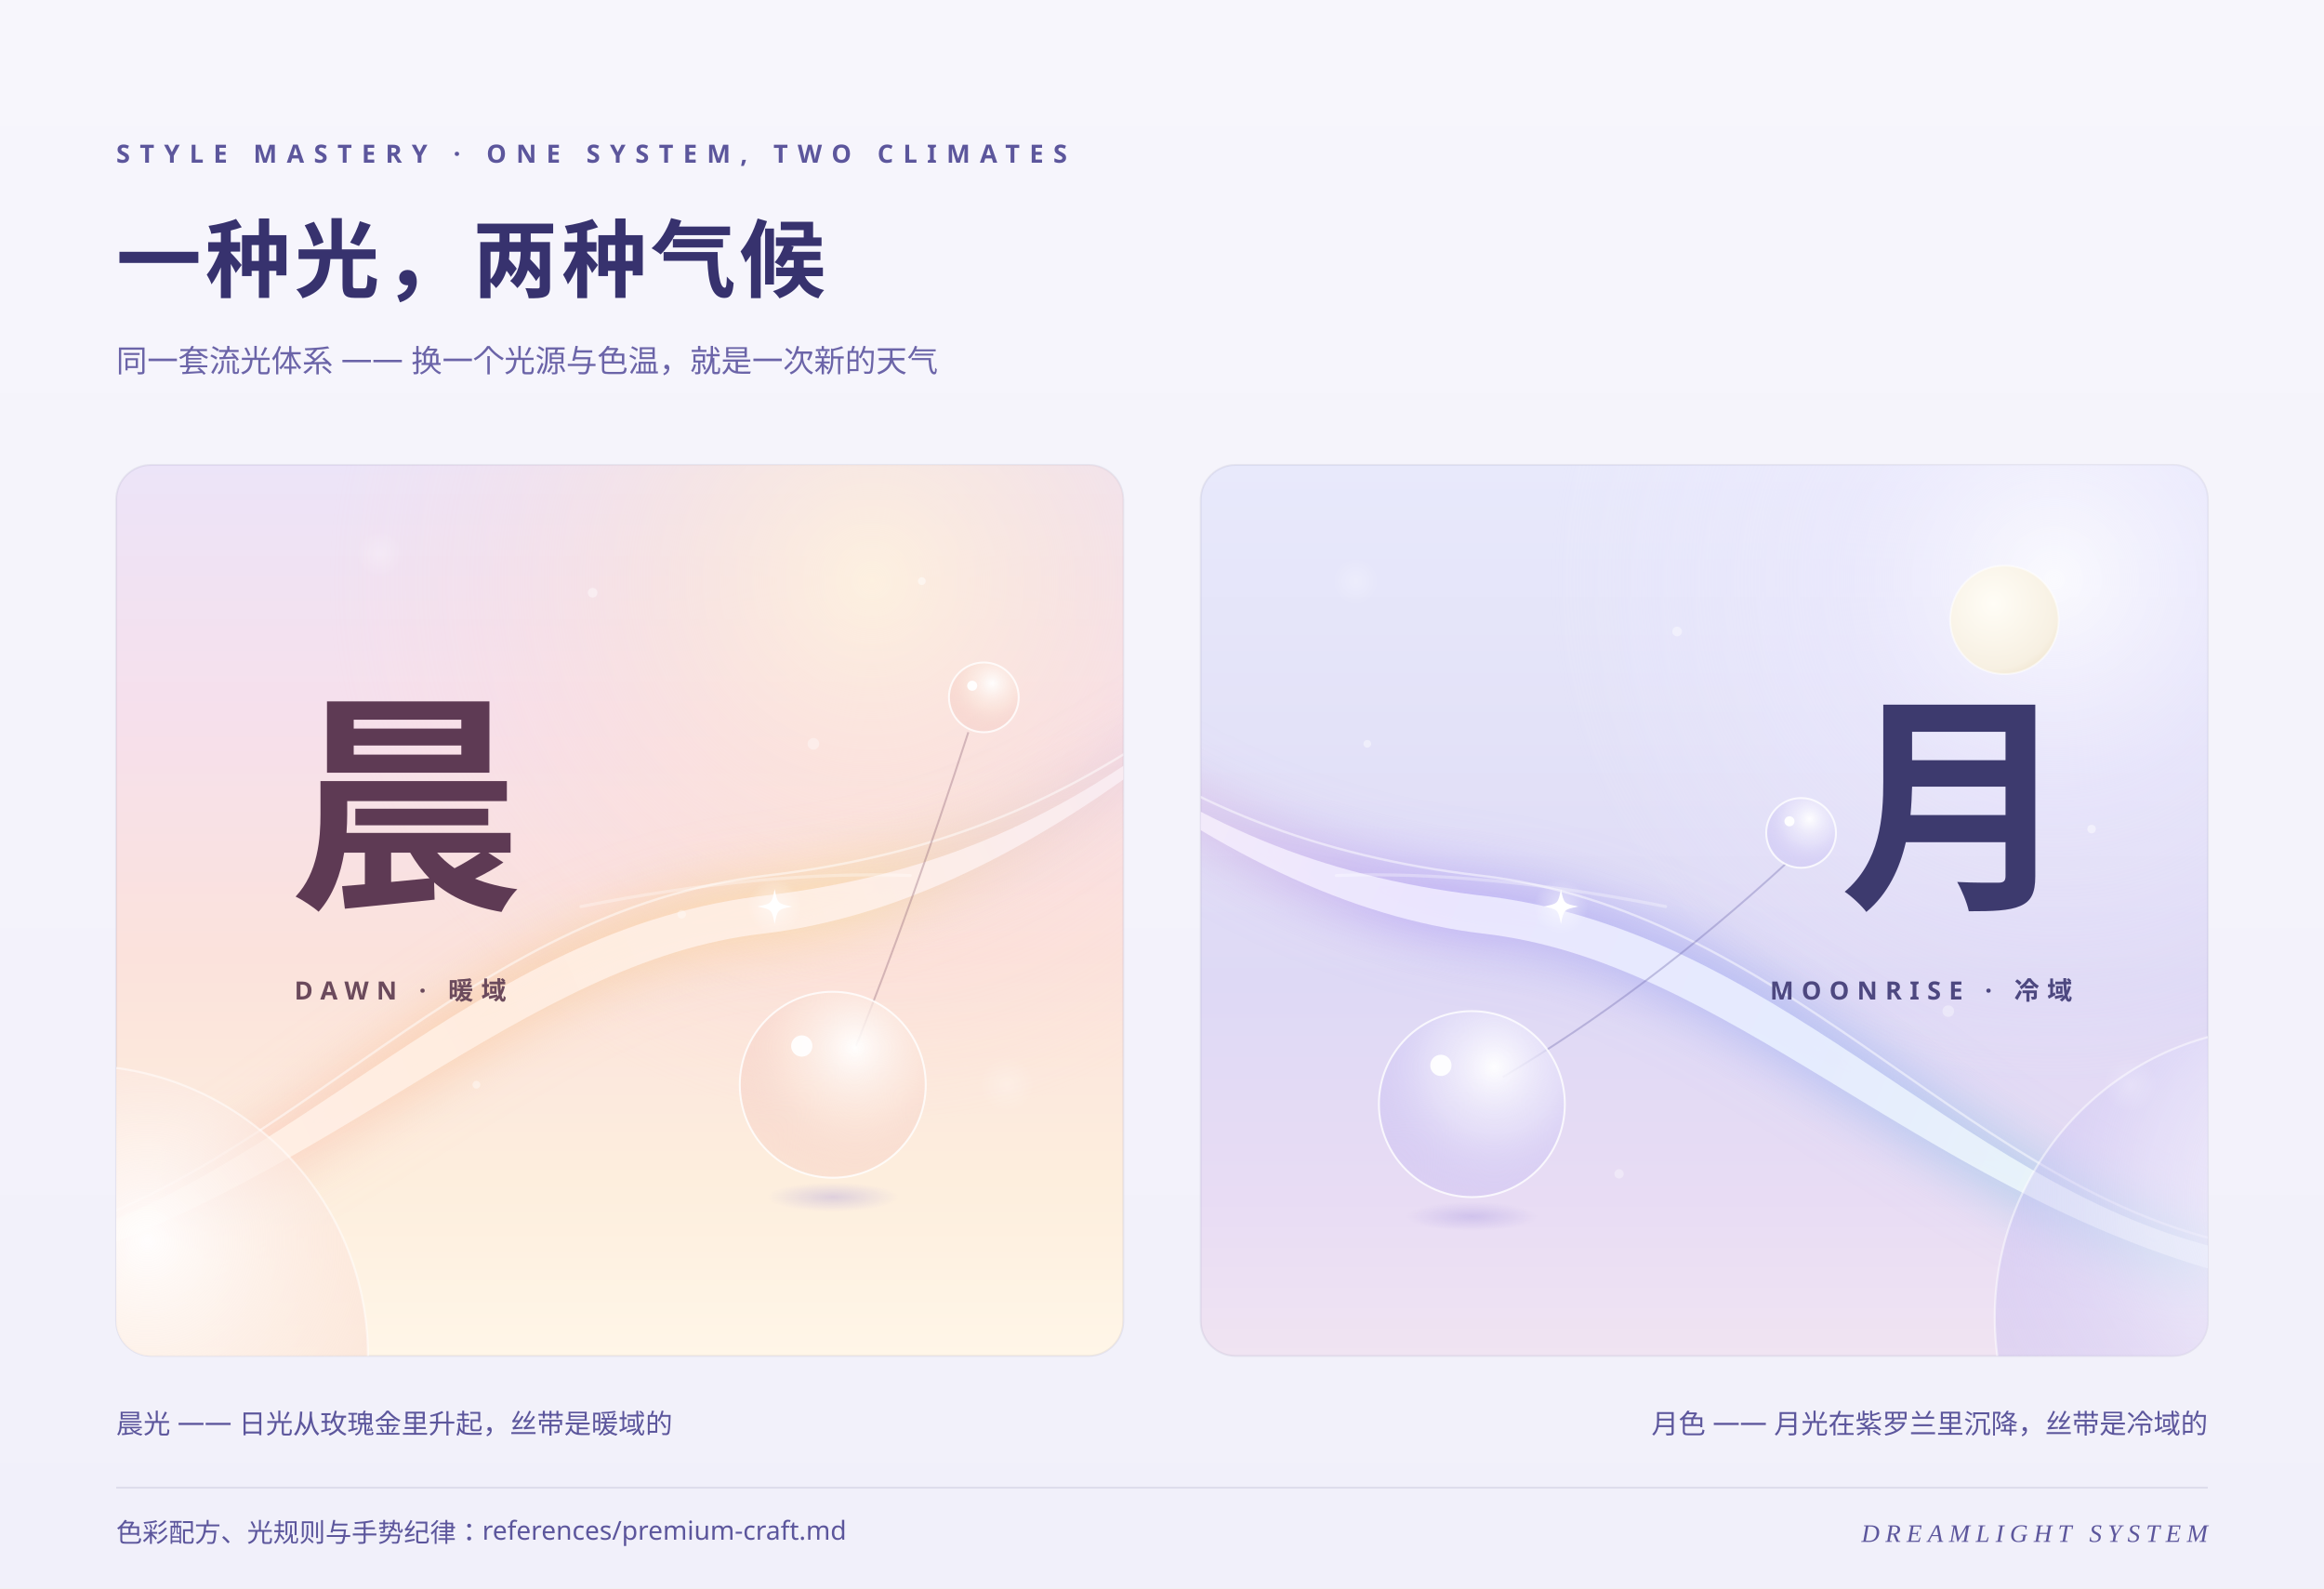
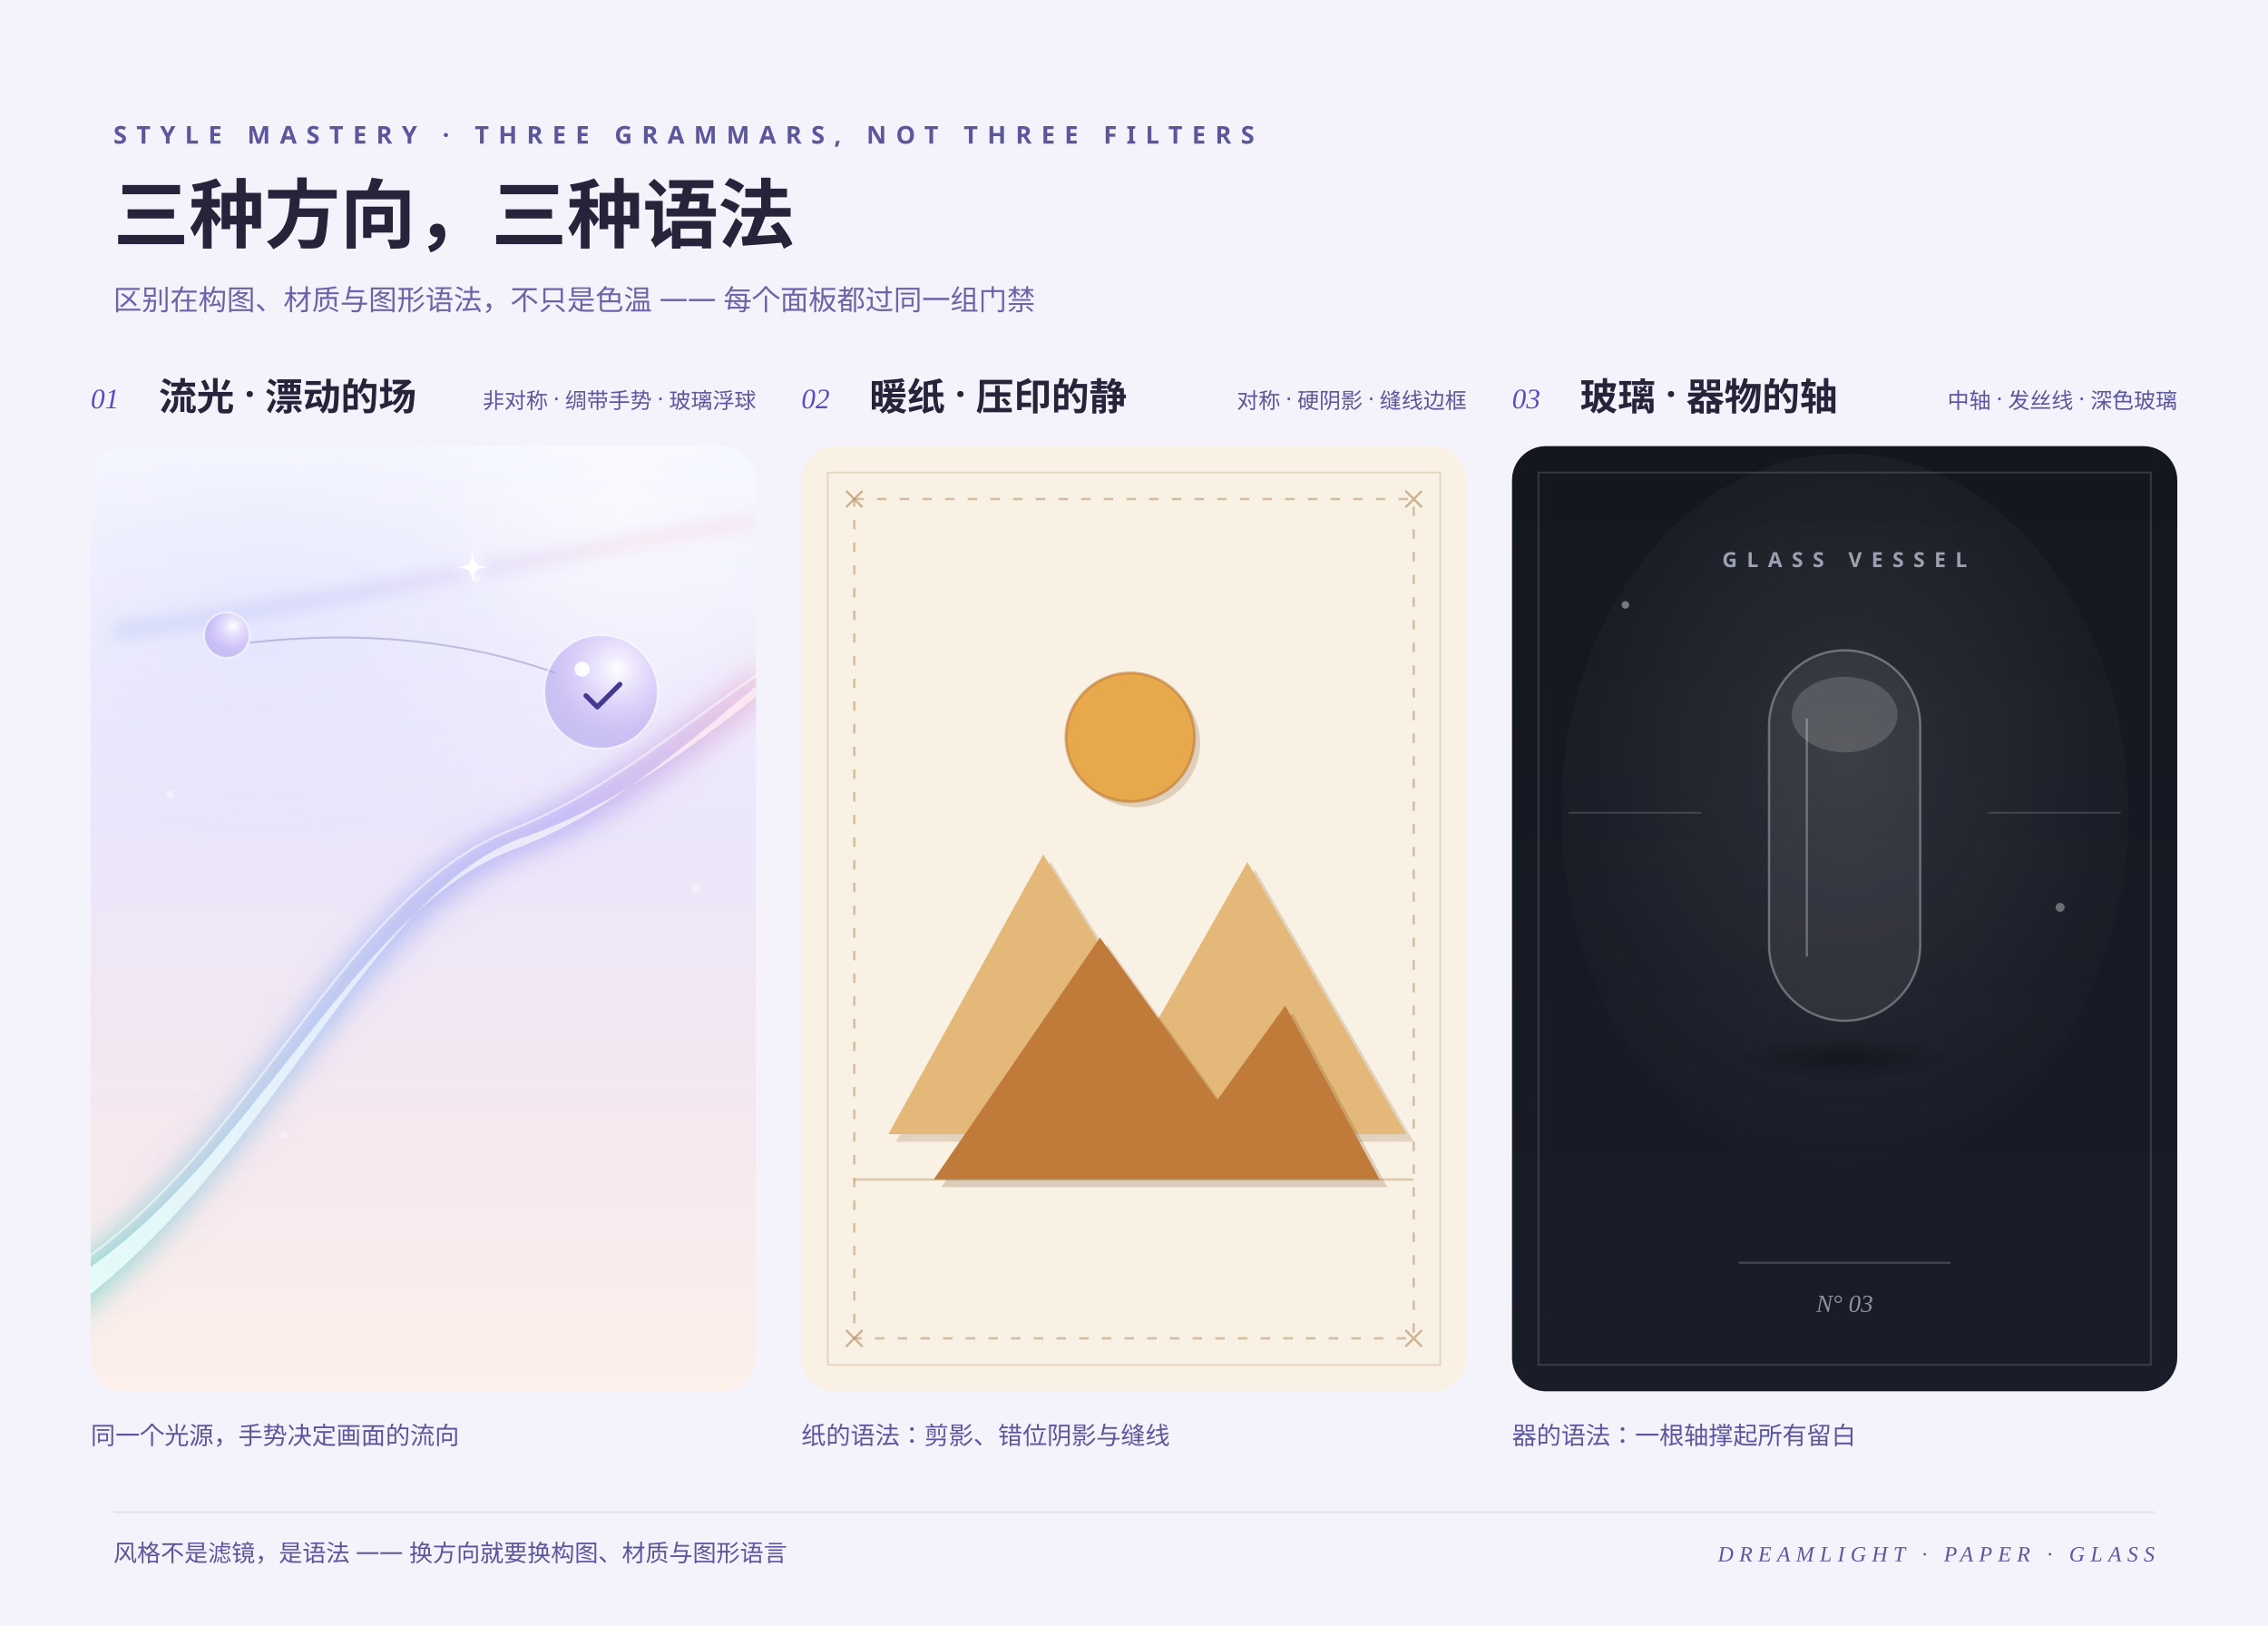
- <svg xmlns="http://www.w3.org/2000/svg" viewBox="0 0 1200 820" width="1200" height="820" role="img" aria-labelledby="sgT sgD">
+ <svg xmlns="http://www.w3.org/2000/svg" viewBox="0 0 1200 860" width="1200" height="860" role="img" aria-labelledby="sgT sgD">
  <defs>
-     <linearGradient id="sgGround" x1="0" y1="0" x2="0" y2="1">
-       <stop offset="0" stop-color="#f7f6fc" />
-       <stop offset="1" stop-color="#f1f0fa" />
+     <linearGradient id="p1Base" x1="0" y1="0" x2="0" y2="1">
+       <stop offset="0" stop-color="#f5f7ff" />
+       <stop offset="0.4" stop-color="#ece6fb" />
+       <stop offset="0.75" stop-color="#f6e8ee" />
+       <stop offset="1" stop-color="#fdf0ea" />
    </linearGradient>
-     <linearGradient id="sgDawnBase" x1="0" y1="0" x2="0" y2="1">
-       <stop offset="0" stop-color="#ece4f8" />
-       <stop offset="0.28" stop-color="#f6e0ec" />
-       <stop offset="0.55" stop-color="#fbe2dc" />
-       <stop offset="0.8" stop-color="#fdeedd" />
-       <stop offset="1" stop-color="#fff6e8" />
+     <linearGradient id="p1Ribbon" gradientUnits="userSpaceOnUse" x1="30" y1="676" x2="408" y2="352">
+       <stop offset="0" stop-color="#49cdbd" />
+       <stop offset="0.4" stop-color="#5d95ee" />
+       <stop offset="0.75" stop-color="#8f77ec" />
+       <stop offset="1" stop-color="#ee92b6" />
    </linearGradient>
-     <radialGradient id="sgDawnBloom" cx="0.5" cy="0.5" r="0.5">
-       <stop offset="0" stop-color="#fff3dd" stop-opacity="0.85" />
-       <stop offset="0.4" stop-color="#ffe4cf" stop-opacity="0.4" />
-       <stop offset="0.72" stop-color="#ffd9d0" stop-opacity="0.15" />
-       <stop offset="1" stop-color="#ffd9d0" stop-opacity="0" />
+     <linearGradient id="p1Core" gradientUnits="userSpaceOnUse" x1="30" y1="676" x2="408" y2="352">
+       <stop offset="0" stop-color="#eafffb" />
+       <stop offset="0.5" stop-color="#e7efff" />
+       <stop offset="1" stop-color="#ffeaf2" />
+     </linearGradient>
+     <radialGradient id="p1Orb" cx="0.64" cy="0.3" r="0.8">
+       <stop offset="0" stop-color="#ffffff" stop-opacity="0.98" />
+       <stop offset="0.5" stop-color="#cfc0f8" stop-opacity="0.72" />
+       <stop offset="1" stop-color="#8a76e0" stop-opacity="0.34" />
    </radialGradient>
-     <linearGradient id="sgRibbonWarm" gradientUnits="userSpaceOnUse" x1="16" y1="640" x2="612" y2="368">
-       <stop offset="0" stop-color="#f6a9c4" />
-       <stop offset="0.35" stop-color="#f8bd8f" />
-       <stop offset="0.7" stop-color="#f5d78e" />
-       <stop offset="1" stop-color="#c9b2ee" />
-     </linearGradient>
-     <linearGradient id="sgMoonBase" x1="0" y1="0" x2="0" y2="1">
-       <stop offset="0" stop-color="#e8e9fb" />
-       <stop offset="0.3" stop-color="#e3e2f8" />
-       <stop offset="0.58" stop-color="#ded9f5" />
-       <stop offset="0.82" stop-color="#e8dcf4" />
-       <stop offset="1" stop-color="#f0e4f2" />
-     </linearGradient>
-     <radialGradient id="sgMoonBloom" cx="0.5" cy="0.5" r="0.5">
-       <stop offset="0" stop-color="#ffffff" stop-opacity="0.8" />
-       <stop offset="0.42" stop-color="#f0ecff" stop-opacity="0.35" />
-       <stop offset="1" stop-color="#f0ecff" stop-opacity="0" />
-     </radialGradient>
-     <radialGradient id="sgMoonDisc" cx="0.4" cy="0.35" r="0.75">
-       <stop offset="0" stop-color="#fffdf6" />
-       <stop offset="0.8" stop-color="#f7f0e2" />
-       <stop offset="1" stop-color="#eee2cc" />
-     </radialGradient>
-     <linearGradient id="sgRibbonCool" gradientUnits="userSpaceOnUse" x1="1180" y1="640" x2="548" y2="368">
-       <stop offset="0" stop-color="#6ee3d4" />
-       <stop offset="0.35" stop-color="#86a8f0" />
-       <stop offset="0.7" stop-color="#a58cf2" />
-       <stop offset="1" stop-color="#e8a8c8" />
-     </linearGradient>
-     <linearGradient id="sgSheen" x1="0" y1="0" x2="1" y2="0">
-       <stop offset="0" stop-color="#ffffff" stop-opacity="0" />
-       <stop offset="0.3" stop-color="#ffffff" stop-opacity="0.95" />
-       <stop offset="0.72" stop-color="#ffffff" stop-opacity="0.9" />
-       <stop offset="1" stop-color="#ffffff" stop-opacity="0" />
-     </linearGradient>
-     <linearGradient id="sgCoreWarm" gradientUnits="userSpaceOnUse" x1="16" y1="640" x2="612" y2="368">
-       <stop offset="0" stop-color="#fff4ea" />
-       <stop offset="0.4" stop-color="#ffeee2" />
-       <stop offset="0.7" stop-color="#fff0e8" />
-       <stop offset="1" stop-color="#f8ecf6" />
-     </linearGradient>
-     <linearGradient id="sgCoreCool" gradientUnits="userSpaceOnUse" x1="1180" y1="640" x2="548" y2="368">
-       <stop offset="0" stop-color="#eefcf8" />
-       <stop offset="0.4" stop-color="#e9efff" />
-       <stop offset="0.7" stop-color="#eeeaff" />
-       <stop offset="1" stop-color="#fbeffa" />
-     </linearGradient>
-     <radialGradient id="sgOrbWarm" cx="0.62" cy="0.3" r="0.8">
-       <stop offset="0" stop-color="#ffffff" stop-opacity="0.95" />
-       <stop offset="0.45" stop-color="#fbe4da" stop-opacity="0.6" />
-       <stop offset="1" stop-color="#edb0a8" stop-opacity="0.16" />
-     </radialGradient>
-     <radialGradient id="sgOrbCool" cx="0.62" cy="0.3" r="0.8">
-       <stop offset="0" stop-color="#ffffff" stop-opacity="0.96" />
-       <stop offset="0.45" stop-color="#e4e0fa" stop-opacity="0.6" />
-       <stop offset="1" stop-color="#ab9dee" stop-opacity="0.18" />
-     </radialGradient>
-     <radialGradient id="sgOrbShadow" cx="0.5" cy="0.5" r="0.5">
-       <stop offset="0" stop-color="#8f7fd8" stop-opacity="0.28" />
-       <stop offset="1" stop-color="#8f7fd8" stop-opacity="0" />
-     </radialGradient>
-     <radialGradient id="sgSparkGlow" cx="0.5" cy="0.5" r="0.5">
-       <stop offset="0" stop-color="#ffffff" stop-opacity="0.5" />
+     <radialGradient id="p1Bloom" cx="0.5" cy="0.5" r="0.5">
+       <stop offset="0" stop-color="#ffffff" stop-opacity="0.4" />
      <stop offset="1" stop-color="#ffffff" stop-opacity="0" />
    </radialGradient>
-     <filter id="sgBlurA" x="-30%" y="-220%" width="160%" height="540%">
-       <feGaussianBlur stdDeviation="14" />
+     <radialGradient id="p1Drift" cx="0.5" cy="0.5" r="0.5">
+       <stop offset="0" stop-color="#cdd4ff" stop-opacity="0.3" />
+       <stop offset="1" stop-color="#cdd4ff" stop-opacity="0" />
+     </radialGradient>
+     <filter id="p1Blur8" x="-30%" y="-120%" width="160%" height="340%">
+       <feGaussianBlur stdDeviation="8" />
    </filter>
-     <filter id="sgBlurB" x="-30%" y="-220%" width="160%" height="540%">
-       <feGaussianBlur stdDeviation="14" />
+     <filter id="p1Blur4" x="-30%" y="-200%" width="160%" height="500%">
+       <feGaussianBlur stdDeviation="4" />
    </filter>
+     <linearGradient id="p3Base" x1="0" y1="0" x2="0" y2="1">
+       <stop offset="0" stop-color="#14171f" />
+       <stop offset="1" stop-color="#191d29" />
+     </linearGradient>
+     <radialGradient id="p3Glow" cx="0.5" cy="0.42" r="0.6">
+       <stop offset="0" stop-color="#ffffff" stop-opacity="0.1" />
+       <stop offset="1" stop-color="#ffffff" stop-opacity="0" />
+     </radialGradient>
+     <radialGradient id="p3Shadow" cx="0.5" cy="0.5" r="0.5">
+       <stop offset="0" stop-color="#06070b" stop-opacity="0.4" />
+       <stop offset="1" stop-color="#06070b" stop-opacity="0" />
+     </radialGradient>
    <clipPath id="sgClipA">
-       <rect x="60" y="240" width="520" height="460" rx="18" />
+       <rect x="48" y="236" width="352" height="500" rx="18" />
    </clipPath>
    <clipPath id="sgClipB">
-       <rect x="620" y="240" width="520" height="460" rx="18" />
+       <rect x="424" y="236" width="352" height="500" rx="18" />
+     </clipPath>
+     <clipPath id="sgClipC">
+       <rect x="800" y="236" width="352" height="500" rx="18" />
    </clipPath>
  </defs>
-   <rect width="1200" height="820" fill="url(#sgGround)" />
-   <text x="60" y="84" font-family="PingFang SC, Microsoft YaHei, Noto Sans SC, sans-serif" font-size="13" font-weight="600" fill="#5c569c" letter-spacing="5">STYLE MASTERY · ONE SYSTEM, TWO CLIMATES</text>
-   <text x="60" y="150" font-family="Songti SC, STSong, SimSun, Noto Serif SC, serif" font-size="44" font-weight="700" fill="#37326e" letter-spacing="2">一种光，两种气候</text>
-   <text x="60" y="192" font-family="PingFang SC, Microsoft YaHei, Noto Sans SC, sans-serif" font-size="16" fill="#6b64a8">同一套流光体系 —— 换一个光源与色温，就是一次新的天气</text>
-   <g data-style-id="dawn" data-mood="warm">
-     <rect x="60" y="240" width="520" height="460" rx="18" fill="url(#sgDawnBase)" stroke="#37326e" stroke-opacity="0.08" stroke-width="1" />
+   <rect width="1200" height="860" fill="#f4f3fb" />
+   <text x="60" y="76" font-family="PingFang SC, Microsoft YaHei, Noto Sans SC, sans-serif" font-size="13" font-weight="600" fill="#5c569c" letter-spacing="5">STYLE MASTERY · THREE GRAMMARS, NOT THREE FILTERS</text>
+   <text x="60" y="128" font-family="Songti SC, STSong, SimSun, Noto Serif SC, serif" font-size="40" font-weight="700" fill="#26243a">三种方向，三种语法</text>
+   <text x="60" y="164" font-family="PingFang SC, Microsoft YaHei, Noto Sans SC, sans-serif" font-size="15" fill="#6b64a8">区别在构图、材质与图形语法，不只是色温 —— 每个面板都过同一组门禁</text>
+   <text x="48" y="216" font-family="Georgia, Times New Roman, serif" font-size="15" font-style="italic" fill="#5c4bc0">01</text>
+   <text x="84" y="217" font-family="Songti SC, STSong, SimSun, Noto Serif SC, serif" font-size="20" font-weight="700" fill="#26243a">流光 · 漂动的场</text>
+   <text x="400" y="216" text-anchor="end" font-family="PingFang SC, Microsoft YaHei, Noto Sans SC, sans-serif" font-size="11.5" fill="#5c569c">非对称 · 绸带手势 · 玻璃浮球</text>
+   <g data-style-id="dreamlight">
+     <rect x="48" y="236" width="352" height="500" rx="18" fill="url(#p1Base)" />
    <g clip-path="url(#sgClipA)">
-       <circle cx="450" cy="300" r="280" fill="url(#sgDawnBloom)" />
-       <path d="M 16 640 C 150 606 240 470 396 452 C 480 442 546 416 612 368 L 612 380 C 532 446 458 480 388 488 C 266 502 166 618 16 662 Z" fill="url(#sgRibbonWarm)" opacity="0.55" filter="url(#sgBlurA)" />
-       <path d="M 16 644 C 152 610 244 478 398 462 C 478 452 542 426 610 374 L 610 380 C 534 440 462 474 394 482 C 270 496 170 612 16 656 Z" fill="url(#sgCoreWarm)" opacity="0.9" />
-       <path d="M 16 640 C 150 606 240 470 396 452 C 480 442 546 416 612 368" fill="none" stroke="#ffffff" stroke-opacity="0.5" stroke-width="1.2" />
-       <path d="M 300 468 C 360 456 420 450 470 452" fill="none" stroke="#ffffff" stroke-opacity="0.32" stroke-width="1.6" stroke-linecap="round" />
-       <circle cx="40" cy="700" r="150" fill="url(#sgOrbWarm)" stroke="#ffffff" stroke-opacity="0.5" stroke-width="1.1" />
-       <g data-motif="dawn-orbs" data-motif-message="暖域浮球服从右上的晨光，彼此以细线相连">
-         <path d="M 500 378 Q 470 470 442 540" fill="none" stroke="#8a5f74" stroke-opacity="0.35" stroke-width="1" />
-         <ellipse cx="430" cy="618" rx="34" ry="7.5" fill="url(#sgOrbShadow)" />
-         <circle cx="430" cy="560" r="48" fill="url(#sgOrbWarm)" stroke="#ffffff" stroke-opacity="0.8" stroke-width="1" />
-         <circle cx="414" cy="540" r="5.5" fill="#ffffff" fill-opacity="0.92" />
-         <circle cx="508" cy="360" r="18" fill="url(#sgOrbWarm)" stroke="#ffffff" stroke-opacity="0.8" stroke-width="1" />
-         <circle cx="502" cy="354" r="2.6" fill="#ffffff" fill-opacity="0.95" />
-         <circle cx="400" cy="468" r="14" fill="url(#sgSparkGlow)" />
-         <path d="M400 459 C 401.5 466.5 401.5 466.5 409 468 C 401.5 469.5 401.5 469.5 400 477 C 398.5 469.5 398.5 469.5 391 468 C 398.5 466.5 398.5 466.5 400 459 Z" fill="#ffffff" />
+       <ellipse cx="140" cy="340" rx="180" ry="120" fill="url(#p1Drift)" />
+       <circle cx="330" cy="270" r="96" fill="url(#p1Bloom)" />
+       <path d="M 30 676 C 130 616 180 476 268 440 C 320 420 360 384 408 352 L 408 366 C 362 402 322 432 276 450 C 190 484 140 616 30 704 Z" fill="url(#p1Ribbon)" opacity="0.62" filter="url(#p1Blur8)" />
+       <path d="M 60 330 C 160 318 260 296 400 272 L 400 278 C 262 302 164 324 60 338 Z" fill="url(#p1Ribbon)" opacity="0.2" filter="url(#p1Blur4)" />
+       <path d="M 30 682 C 132 622 184 484 270 450 C 320 432 358 398 406 358 L 406 364 C 360 400 322 428 274 444 C 192 476 142 620 30 698 Z" fill="url(#p1Core)" opacity="0.9" />
+       <path d="M 30 676 C 130 616 180 476 268 440 C 320 420 360 384 408 352" fill="none" stroke="#ffffff" stroke-opacity="0.5" stroke-width="1.2" />
+       <path d="M 132 340 Q 220 330 294 356" fill="none" stroke="#6b64a8" stroke-opacity="0.35" stroke-width="1" />
+       <circle cx="318" cy="366" r="30" fill="url(#p1Orb)" stroke="#ffffff" stroke-opacity="0.6" stroke-width="1" />
+       <circle cx="308" cy="354" r="4" fill="#ffffff" fill-opacity="0.92" />
+       <path d="M 310 368 l 6 6 l 12 -12" fill="none" stroke="#43398f" stroke-width="2.6" stroke-linecap="round" stroke-linejoin="round" />
+       <circle cx="120" cy="336" r="12" fill="url(#p1Orb)" stroke="#ffffff" stroke-opacity="0.6" stroke-width="1" />
+       <g fill="#ffffff">
+         <circle cx="90" cy="420" r="2" fill-opacity="0.4" />
+         <circle cx="368" cy="470" r="2.4" fill-opacity="0.35" />
+         <circle cx="150" cy="600" r="2" fill-opacity="0.3" />
+         <circle cx="252" cy="306" r="2.2" fill-opacity="0.45" />
      </g>
+       <circle cx="250" cy="300" r="12" fill="url(#p1Bloom)" />
+       <path d="M250 292 C 251.2 298.8 251.2 298.8 258 300 C 251.2 301.2 251.2 301.2 250 308 C 248.8 301.2 248.8 301.2 242 300 C 248.8 298.8 248.8 298.8 250 292 Z" fill="#ffffff" fill-opacity="0.95" />
    </g>
-     <g fill="#ffffff">
-       <circle cx="306" cy="306" r="2.5" fill-opacity="0.4" />
-       <circle cx="420" cy="384" r="3" fill-opacity="0.35" />
-       <circle cx="246" cy="560" r="2" fill-opacity="0.4" />
-       <circle cx="476" cy="300" r="2" fill-opacity="0.48" />
-       <circle cx="352" cy="472" r="2.2" fill-opacity="0.35" />
-       <circle cx="196" cy="286" r="12" fill="url(#sgSparkGlow)" fill-opacity="0.5" />
-       <circle cx="520" cy="560" r="14" fill="url(#sgSparkGlow)" fill-opacity="0.45" />
+   </g>
+   <text x="424" y="216" font-family="Georgia, Times New Roman, serif" font-size="15" font-style="italic" fill="#5c4bc0">02</text>
+   <text x="460" y="217" font-family="Songti SC, STSong, SimSun, Noto Serif SC, serif" font-size="20" font-weight="700" fill="#26243a">暖纸 · 压印的静</text>
+   <text x="776" y="216" text-anchor="end" font-family="PingFang SC, Microsoft YaHei, Noto Sans SC, sans-serif" font-size="11.5" fill="#5c569c">对称 · 硬阴影 · 缝线边框</text>
+   <g data-style-id="paper">
+     <rect x="424" y="236" width="352" height="500" rx="18" fill="#f8f1e4" />
+     <g clip-path="url(#sgClipB)">
+       <rect x="438" y="250" width="324" height="472" fill="none" stroke="#b08a5a" stroke-opacity="0.25" stroke-width="1" />
+       <rect x="452" y="264" width="296" height="444" fill="none" stroke="#b08a5a" stroke-opacity="0.5" stroke-width="1.2" stroke-dasharray="5 7" />
+       <g stroke="#b08a5a" stroke-opacity="0.6" stroke-width="1.2" stroke-linecap="round">
+         <path d="M448 260 l 8 8 M456 260 l -8 8" />
+         <path d="M744 260 l 8 8 M752 260 l -8 8" />
+         <path d="M448 704 l 8 8 M456 704 l -8 8" />
+         <path d="M744 704 l 8 8 M752 704 l -8 8" />
+       </g>
+       <circle cx="601" cy="393" r="34" fill="#8a5a2a" fill-opacity="0.22" />
+       <circle cx="598" cy="390" r="34" fill="#e8a84c" stroke="#c07a3a" stroke-opacity="0.6" stroke-width="1.5" />
+       <path d="M 470 600 L 552 452 L 610 544 L 660 456 L 744 600 Z" transform="translate(4 4)" fill="#8a5a2a" fill-opacity="0.2" />
+       <path d="M 470 600 L 552 452 L 610 544 L 660 456 L 744 600 Z" fill="#e3b878" />
+       <path d="M 494 624 L 582 496 L 644 582 L 680 532 L 730 624 Z" transform="translate(4 4)" fill="#7a4c22" fill-opacity="0.22" />
+       <path d="M 494 624 L 582 496 L 644 582 L 680 532 L 730 624 Z" fill="#c07a3a" />
+       <path d="M 452 624 H 748" stroke="#b08a5a" stroke-opacity="0.4" stroke-width="1.2" />
    </g>
-     <text x="150" y="460" font-family="Songti SC, STSong, SimSun, Noto Serif SC, serif" font-size="120" font-weight="700" fill="#5e3a54">晨</text>
-     <text x="152" y="516" font-family="PingFang SC, Microsoft YaHei, Noto Sans SC, sans-serif" font-size="13" font-weight="600" fill="#6b4a5c" letter-spacing="4">DAWN · 暖域</text>
  </g>
-   <g data-style-id="moonrise" data-mood="cool">
-     <rect x="620" y="240" width="520" height="460" rx="18" fill="url(#sgMoonBase)" stroke="#37326e" stroke-opacity="0.08" stroke-width="1" />
-     <g clip-path="url(#sgClipB)">
-       <circle cx="1060" cy="300" r="260" fill="url(#sgMoonBloom)" />
-       <path d="M 1144 640 C 1010 606 920 470 764 452 C 680 442 614 416 548 368 L 548 380 C 628 446 702 480 772 488 C 894 502 994 618 1144 662 Z" fill="url(#sgRibbonCool)" opacity="0.55" filter="url(#sgBlurB)" />
-       <path d="M 1144 644 C 1008 610 916 478 762 462 C 682 452 618 426 550 374 L 550 380 C 626 440 698 474 766 482 C 890 496 990 612 1144 656 Z" fill="url(#sgCoreCool)" opacity="0.9" />
-       <path d="M 1144 640 C 1010 606 920 470 764 452 C 680 442 614 416 548 368" fill="none" stroke="#ffffff" stroke-opacity="0.5" stroke-width="1.2" />
-       <path d="M 860 468 C 800 456 740 450 690 452" fill="none" stroke="#ffffff" stroke-opacity="0.32" stroke-width="1.6" stroke-linecap="round" />
-       <circle cx="1180" cy="680" r="150" fill="url(#sgOrbCool)" stroke="#ffffff" stroke-opacity="0.5" stroke-width="1.1" />
-       <g data-motif="moonrise-glow" data-motif-message="月亮与冷域浮球服从同一个月光源，彼此以细线相连">
-         <path d="M 922 446 Q 850 512 776 556" fill="none" stroke="#6b64a8" stroke-opacity="0.35" stroke-width="1" />
-         <circle cx="1035" cy="320" r="28" fill="url(#sgMoonDisc)" stroke="#ffffff" stroke-opacity="0.55" stroke-width="1" />
-         <ellipse cx="760" cy="628" rx="34" ry="7.5" fill="url(#sgOrbShadow)" />
-         <circle cx="760" cy="570" r="48" fill="url(#sgOrbCool)" stroke="#ffffff" stroke-opacity="0.8" stroke-width="1" />
-         <circle cx="744" cy="550" r="5.5" fill="#ffffff" fill-opacity="0.92" />
-         <circle cx="930" cy="430" r="18" fill="url(#sgOrbCool)" stroke="#ffffff" stroke-opacity="0.8" stroke-width="1" />
-         <circle cx="924" cy="424" r="2.6" fill="#ffffff" fill-opacity="0.95" />
-         <circle cx="806" cy="468" r="14" fill="url(#sgSparkGlow)" />
-         <path d="M806 459 C 807.5 466.5 807.5 466.5 815 468 C 807.5 469.5 807.5 469.5 806 477 C 804.5 469.5 804.5 469.5 797 468 C 804.5 466.5 804.5 466.5 806 459 Z" fill="#ffffff" />
-       </g>
+   <text x="800" y="216" font-family="Georgia, Times New Roman, serif" font-size="15" font-style="italic" fill="#5c4bc0">03</text>
+   <text x="836" y="217" font-family="Songti SC, STSong, SimSun, Noto Serif SC, serif" font-size="20" font-weight="700" fill="#26243a">玻璃 · 器物的轴</text>
+   <text x="1152" y="216" text-anchor="end" font-family="PingFang SC, Microsoft YaHei, Noto Sans SC, sans-serif" font-size="11.5" fill="#5c569c">中轴 · 发丝线 · 深色玻璃</text>
+   <g data-style-id="glass">
+     <rect x="800" y="236" width="352" height="500" rx="18" fill="url(#p3Base)" />
+     <g clip-path="url(#sgClipC)">
+       <rect x="814" y="250" width="324" height="472" fill="none" stroke="#ffffff" stroke-opacity="0.14" stroke-width="1" />
+       <ellipse cx="976" cy="430" rx="150" ry="190" fill="url(#p3Glow)" />
+       <line x1="830" y1="430" x2="900" y2="430" stroke="#ffffff" stroke-opacity="0.15" stroke-width="1" />
+       <line x1="1052" y1="430" x2="1122" y2="430" stroke="#ffffff" stroke-opacity="0.15" stroke-width="1" />
+       <ellipse cx="976" cy="560" rx="56" ry="11" fill="url(#p3Shadow)" />
+       <rect x="936" y="344" width="80" height="196" rx="40" fill="#ffffff" fill-opacity="0.07" stroke="#ffffff" stroke-opacity="0.32" stroke-width="1.2" />
+       <ellipse cx="976" cy="378" rx="28" ry="20" fill="#ffffff" fill-opacity="0.16" />
+       <line x1="956" y1="380" x2="956" y2="506" stroke="#ffffff" stroke-opacity="0.28" stroke-width="1.2" />
+       <circle cx="860" cy="320" r="2" fill="#ffffff" fill-opacity="0.4" />
+       <circle cx="1090" cy="480" r="2.4" fill="#ffffff" fill-opacity="0.35" />
+       <text x="976" y="300" text-anchor="middle" font-family="PingFang SC, Microsoft YaHei, Noto Sans SC, sans-serif" font-size="11" font-weight="600" fill="#9aa2b1" letter-spacing="5">GLASS VESSEL</text>
+       <line x1="920" y1="668" x2="1032" y2="668" stroke="#ffffff" stroke-opacity="0.2" stroke-width="1" />
+       <text x="976" y="694" text-anchor="middle" font-family="Georgia, Times New Roman, serif" font-size="13" font-style="italic" fill="#8b93a1">N° 03</text>
    </g>
-     <g fill="#ffffff">
-       <circle cx="866" cy="326" r="2.5" fill-opacity="0.4" />
-       <circle cx="1006" cy="522" r="3" fill-opacity="0.35" />
-       <circle cx="706" cy="384" r="2" fill-opacity="0.42" />
-       <circle cx="1080" cy="428" r="2.2" fill-opacity="0.48" />
-       <circle cx="836" cy="606" r="2.4" fill-opacity="0.35" />
-       <circle cx="700" cy="300" r="12" fill="url(#sgSparkGlow)" fill-opacity="0.5" />
-       <circle cx="1100" cy="560" r="14" fill="url(#sgSparkGlow)" fill-opacity="0.45" />
-     </g>
-     <text x="950" y="460" font-family="Songti SC, STSong, SimSun, Noto Serif SC, serif" font-size="120" font-weight="700" fill="#3d3a6e">月</text>
-     <text x="1070" y="516" text-anchor="end" font-family="PingFang SC, Microsoft YaHei, Noto Sans SC, sans-serif" font-size="13" font-weight="600" fill="#4d4880" letter-spacing="4">MOONRISE · 冷域</text>
  </g>
-   <text x="60" y="740" font-family="PingFang SC, Microsoft YaHei, Noto Sans SC, sans-serif" font-size="14" fill="#5c569c">晨光 —— 日光从玫瑰金里升起，丝带是暖域的</text>
-   <text x="1140" y="740" text-anchor="end" font-family="PingFang SC, Microsoft YaHei, Noto Sans SC, sans-serif" font-size="14" fill="#5c569c">月色 —— 月光在紫罗兰里沉降，丝带是冷域的</text>
-   <line x1="60" y1="768" x2="1140" y2="768" stroke="#37326e" stroke-opacity="0.1" stroke-width="1" />
-   <text x="60" y="796" font-family="PingFang SC, Microsoft YaHei, Noto Sans SC, sans-serif" font-size="13.5" fill="#5c569c">色彩配方、光规则与手势纪律：references/premium-craft.md</text>
-   <text x="1140" y="796" text-anchor="end" font-family="Georgia, Times New Roman, serif" font-size="13" font-style="italic" fill="#5c569c" letter-spacing="3">DREAMLIGHT SYSTEM</text>
+   <text x="48" y="764" font-family="PingFang SC, Microsoft YaHei, Noto Sans SC, sans-serif" font-size="13" fill="#5c569c">同一个光源，手势决定画面的流向</text>
+   <text x="424" y="764" font-family="PingFang SC, Microsoft YaHei, Noto Sans SC, sans-serif" font-size="13" fill="#5c569c">纸的语法：剪影、错位阴影与缝线</text>
+   <text x="800" y="764" font-family="PingFang SC, Microsoft YaHei, Noto Sans SC, sans-serif" font-size="13" fill="#5c569c">器的语法：一根轴撑起所有留白</text>
+   <line x1="60" y1="800" x2="1140" y2="800" stroke="#37326e" stroke-opacity="0.1" stroke-width="1" />
+   <text x="60" y="826" font-family="PingFang SC, Microsoft YaHei, Noto Sans SC, sans-serif" font-size="12.5" fill="#5c569c">风格不是滤镜，是语法 —— 换方向就要换构图、材质与图形语言</text>
+   <text x="1140" y="826" text-anchor="end" font-family="Georgia, Times New Roman, serif" font-size="11.5" font-style="italic" fill="#5c569c" letter-spacing="3">DREAMLIGHT · PAPER · GLASS</text>
</svg>
